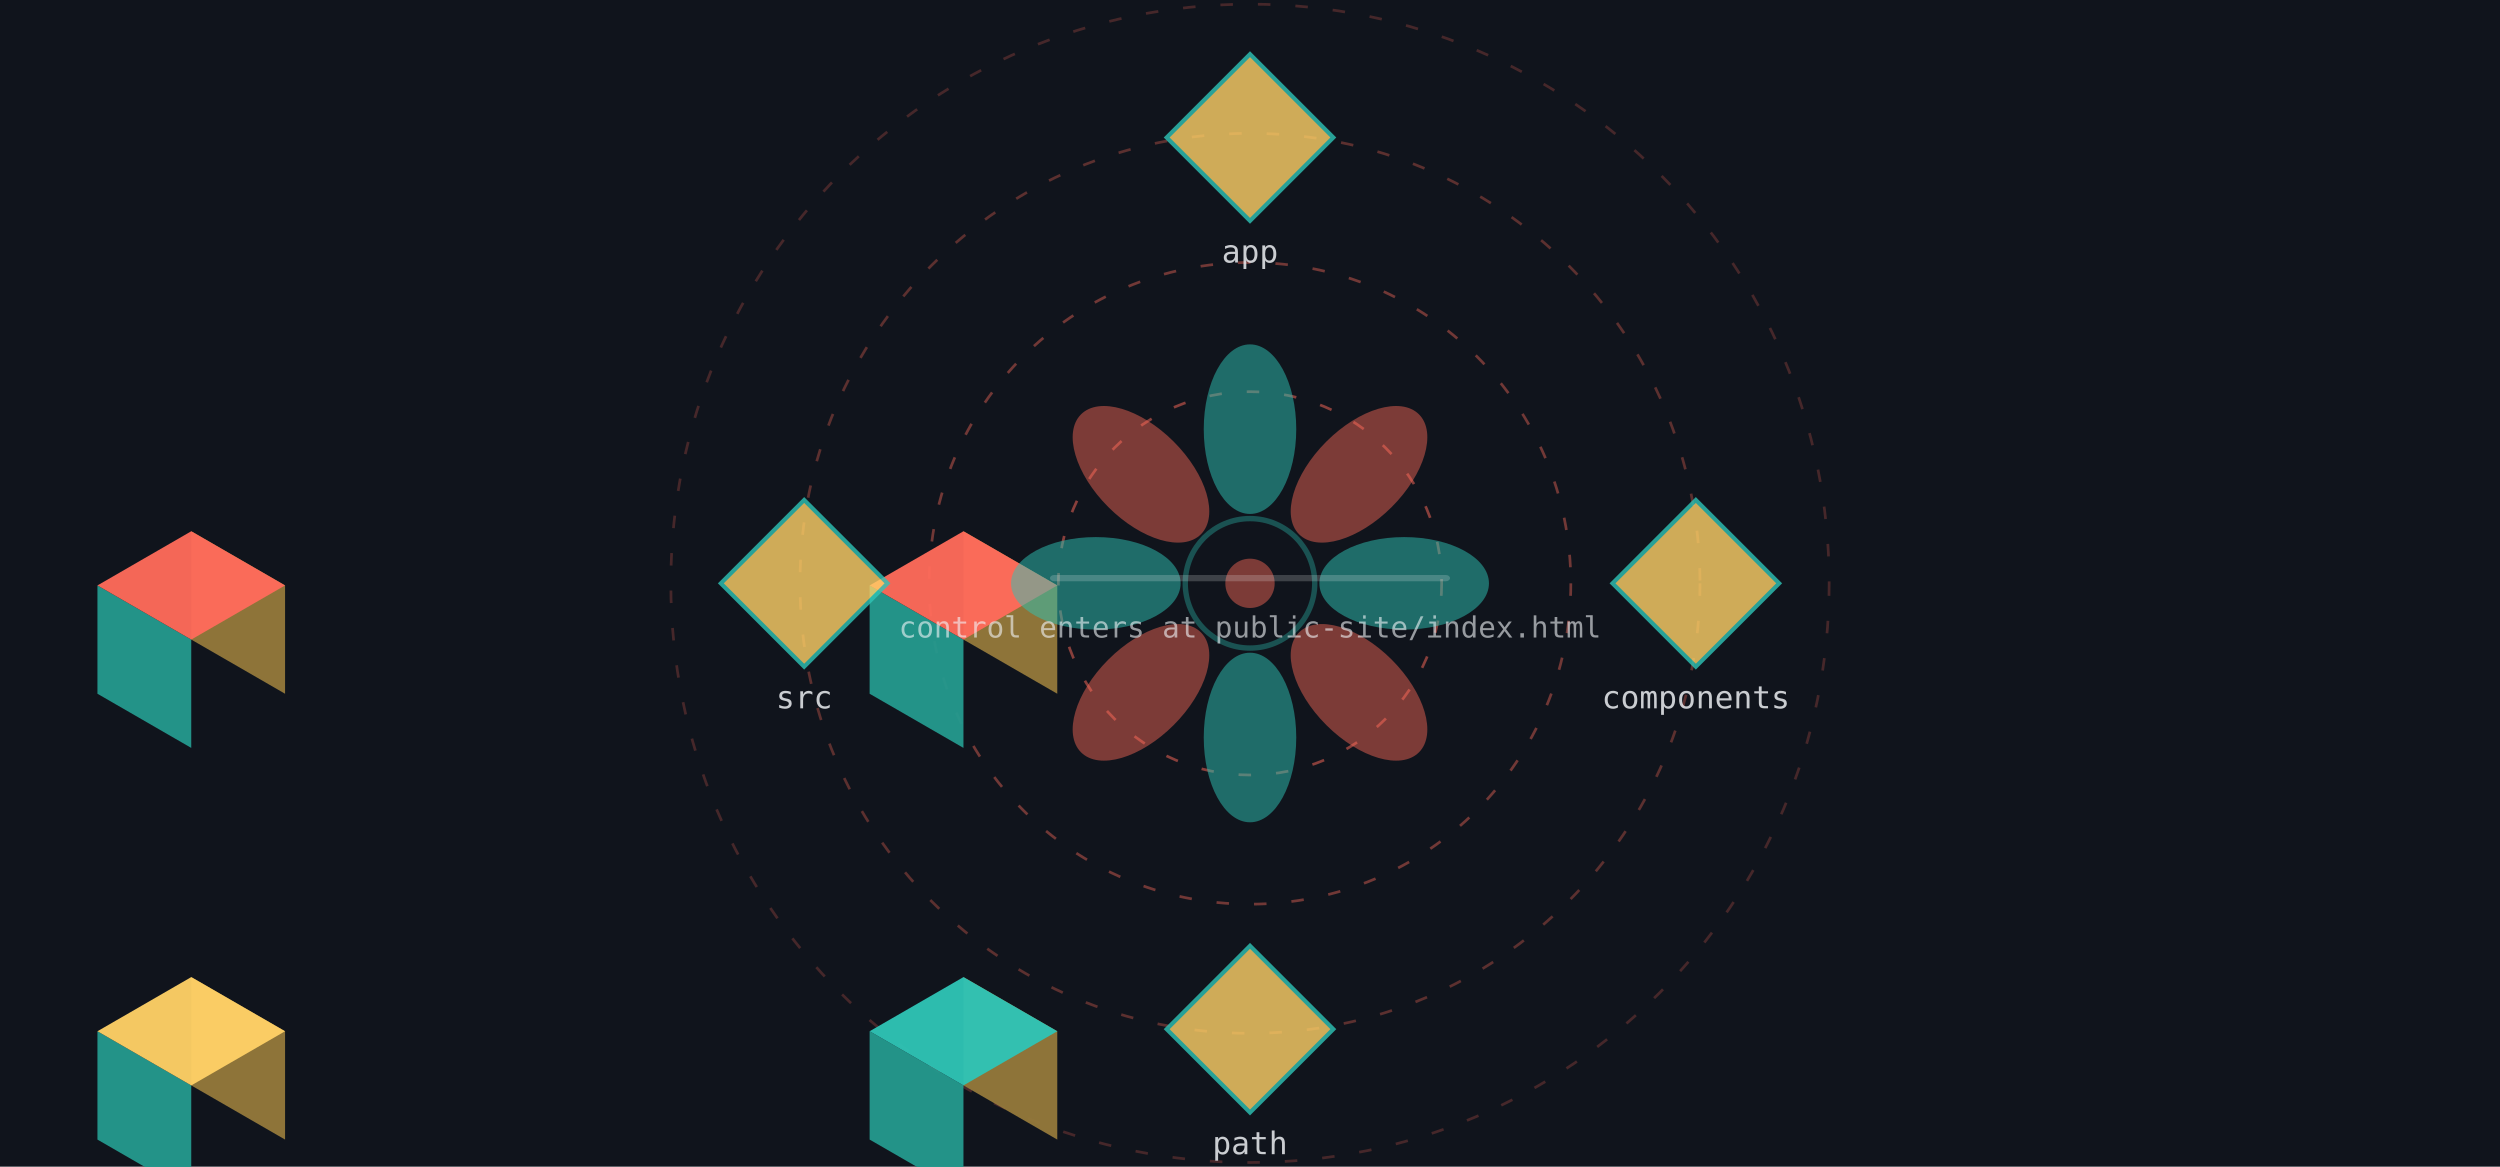
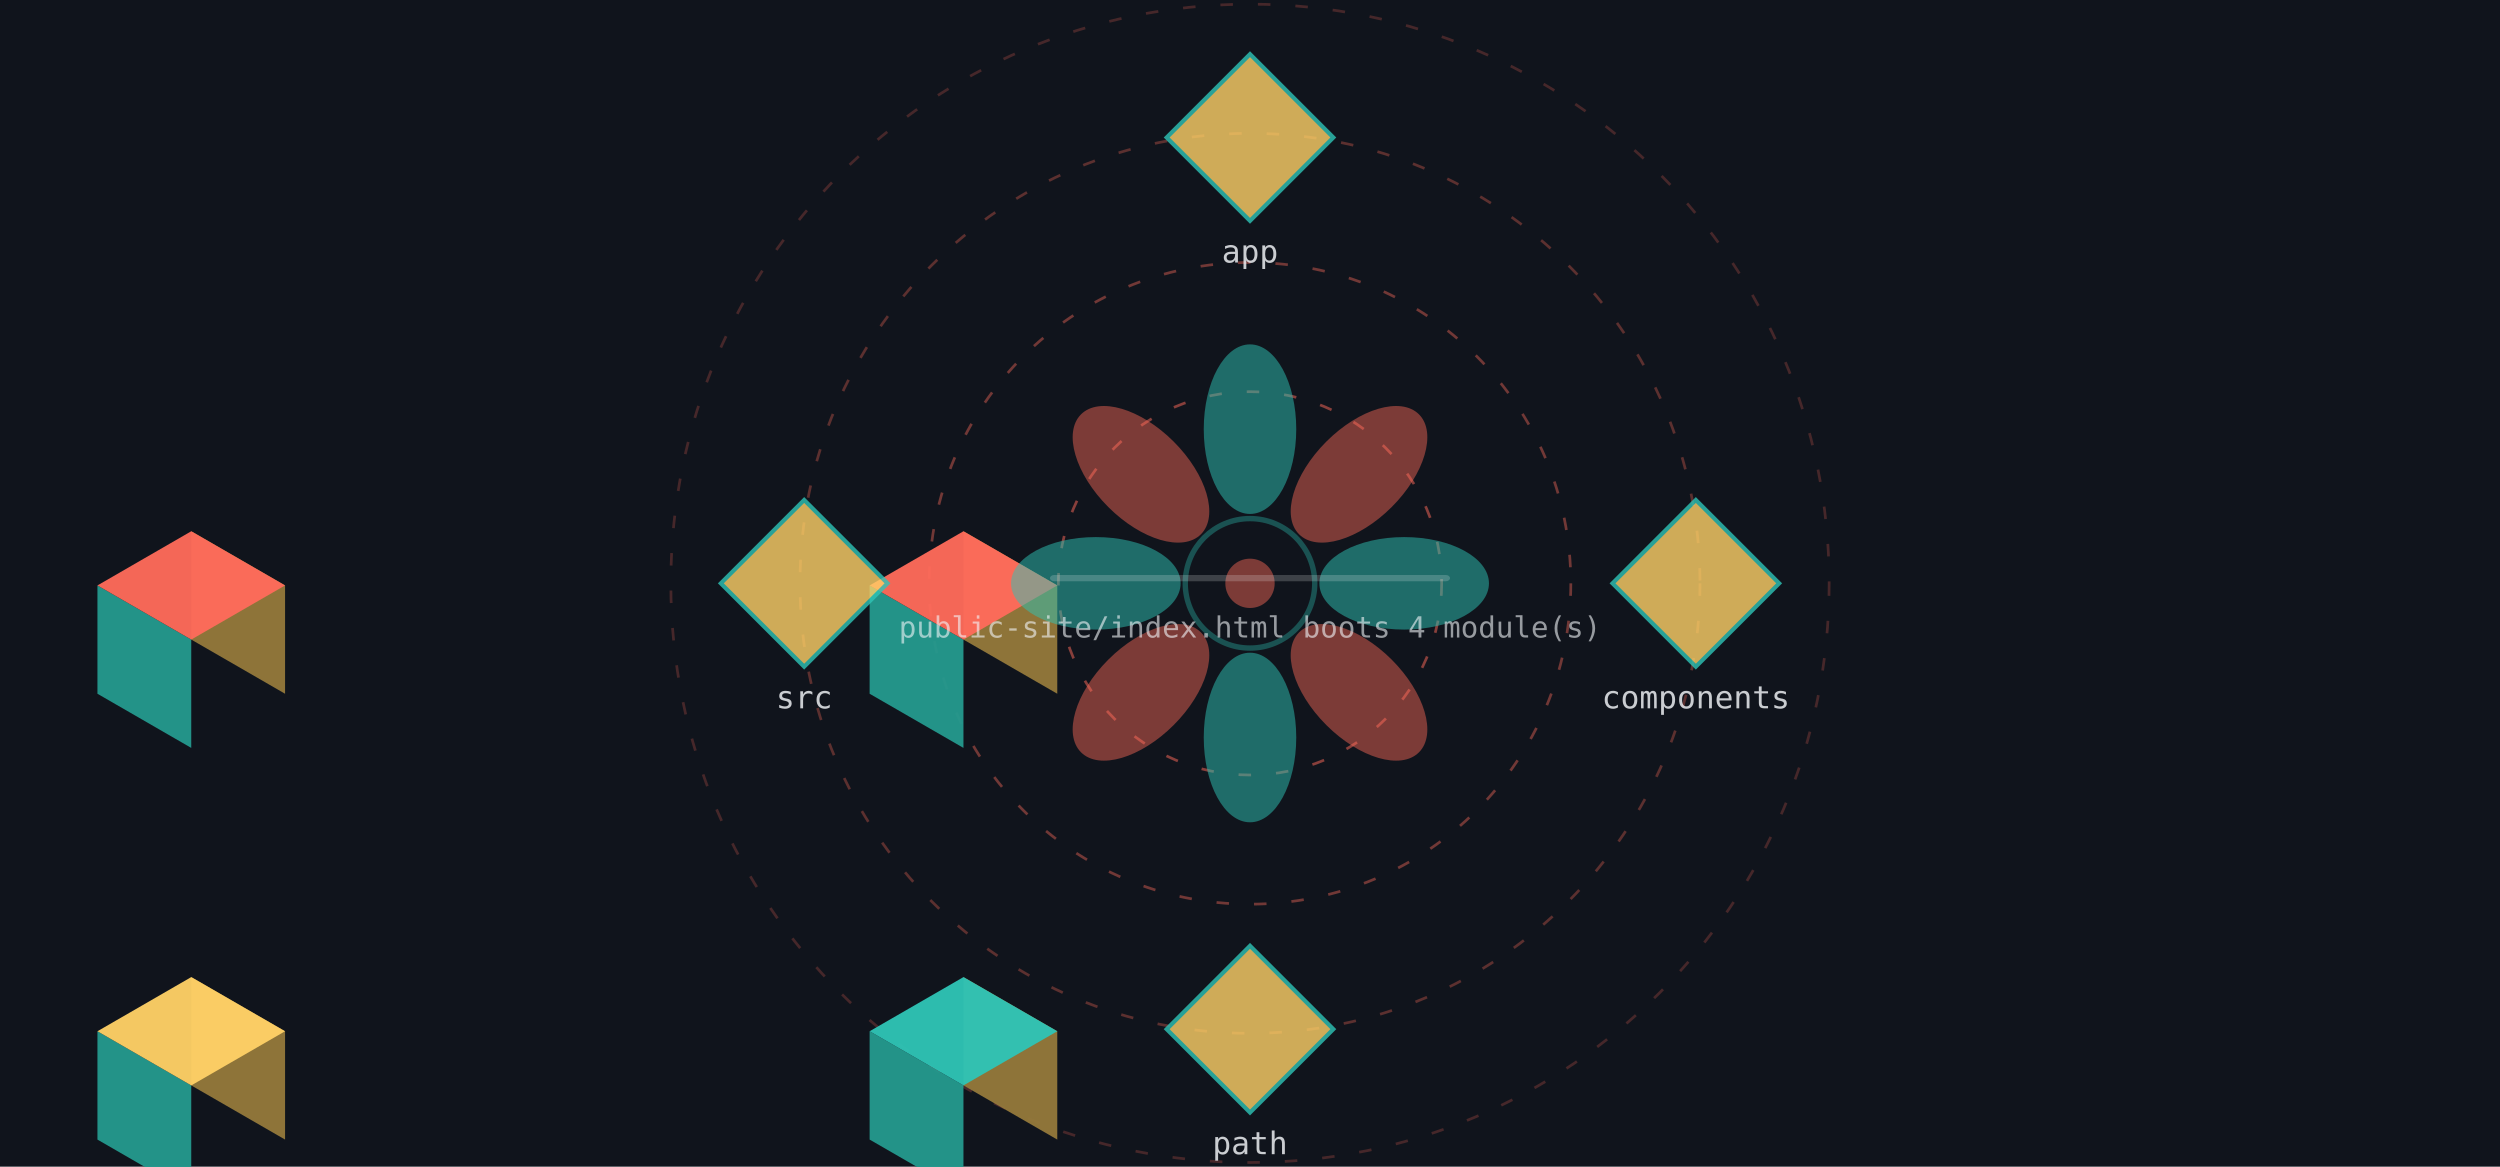
<svg xmlns="http://www.w3.org/2000/svg" viewBox="0 0 1200 560" width="1200" height="560" role="img" aria-label="SUNSETX workflow">
  <rect width="1200" height="560" fill="#10141c" />
  <defs>
    <linearGradient id="gk" x1="0" y1="0" x2="1" y2="1">
      <stop offset="0%" stop-color="#ff6b5a" />
      <stop offset="100%" stop-color="#2ec4b6" />
    </linearGradient>
  </defs>
  <circle cx="600.00" cy="280.00" r="92.00" fill="none" stroke="rgba(255,107,90,0.500)" stroke-width="1.30" opacity="1.00" stroke-dasharray="6 12" />
  <g>
    <circle cx="600.00" cy="280.00" r="92.00" fill="none" stroke="#ffd166" stroke-width="2.60" opacity="0.00" />
    <animate attributeName="opacity" values="0;0.85;0" dur="17.4s" begin="0.0s" repeatCount="indefinite" />
  </g>
  <circle cx="600.00" cy="280.00" r="154.00" fill="none" stroke="rgba(255,107,90,0.410)" stroke-width="1.30" opacity="1.00" stroke-dasharray="6 12" />
  <g>
    <circle cx="600.00" cy="280.00" r="154.00" fill="none" stroke="#ffd166" stroke-width="2.60" opacity="0.00" />
    <animate attributeName="opacity" values="0;0.85;0" dur="17.4s" begin="0.6s" repeatCount="indefinite" />
  </g>
  <circle cx="600.00" cy="280.00" r="216.00" fill="none" stroke="rgba(255,107,90,0.320)" stroke-width="1.30" opacity="1.00" stroke-dasharray="6 12" />
  <g>
    <circle cx="600.00" cy="280.00" r="216.00" fill="none" stroke="#ffd166" stroke-width="2.60" opacity="0.00" />
    <animate attributeName="opacity" values="0;0.85;0" dur="17.4s" begin="1.2s" repeatCount="indefinite" />
  </g>
  <circle cx="600.00" cy="280.00" r="278.00" fill="none" stroke="rgba(255,107,90,0.230)" stroke-width="1.30" opacity="1.00" stroke-dasharray="6 12" />
  <g>
    <circle cx="600.00" cy="280.00" r="278.00" fill="none" stroke="#ffd166" stroke-width="2.60" opacity="0.00" />
    <animate attributeName="opacity" values="0;0.85;0" dur="17.4s" begin="1.8s" repeatCount="indefinite" />
  </g>
  <polygon points="462.46,307.00 507.49,333.00 507.49,281.00 462.46,255.00" fill="#94793b" opacity="0.95" />
  <polygon points="417.42,333.00 462.46,359.00 462.46,307.00 417.42,281.00" fill="#24998e" opacity="0.95" />
  <polygon points="462.46,255.00 507.49,281.00 462.46,307.00 417.42,281.00" fill="#ff6b5a" opacity="0.95" />
  <text x="600" y="126" font-family="ui-monospace,Menlo,monospace" font-size="15" fill="rgba(242,245,249,0.820)" text-anchor="middle">app</text>
  <g>
    <polygon points="600.00,26.00 640.00,66.00 600.00,106.00 560.00,66.00" fill="#ffd166" opacity="0.80" stroke="#2ec4b6" stroke-width="2" />
    <animate attributeName="opacity" values="0.25;1.0;0.25" dur="17.4s" begin="0.0s" repeatCount="indefinite" />
  </g>
  <polygon points="462.46,521.00 507.49,547.00 507.49,495.00 462.46,469.00" fill="#94793b" opacity="0.95" />
  <polygon points="417.42,547.00 462.46,573.00 462.46,521.00 417.42,495.00" fill="#24998e" opacity="0.95" />
  <polygon points="462.46,469.00 507.49,495.00 462.46,521.00 417.42,495.00" fill="#2ec4b6" opacity="0.95" />
  <text x="814" y="340" font-family="ui-monospace,Menlo,monospace" font-size="15" fill="rgba(242,245,249,0.820)" text-anchor="middle">components</text>
  <g>
    <polygon points="814.00,240.00 854.00,280.00 814.00,320.00 774.00,280.00" fill="#ffd166" opacity="0.80" stroke="#2ec4b6" stroke-width="2" />
    <animate attributeName="opacity" values="0.25;1.0;0.25" dur="17.4s" begin="4.35s" repeatCount="indefinite" />
  </g>
  <polygon points="91.80,521.00 136.83,547.00 136.83,495.00 91.80,469.00" fill="#94793b" opacity="0.95" />
  <polygon points="46.77,547.00 91.80,573.00 91.80,521.00 46.77,495.00" fill="#24998e" opacity="0.95" />
  <polygon points="91.80,469.00 136.83,495.00 91.80,521.00 46.77,495.00" fill="#ffd166" opacity="0.95" />
  <text x="600" y="554" font-family="ui-monospace,Menlo,monospace" font-size="15" fill="rgba(242,245,249,0.820)" text-anchor="middle">path</text>
  <g>
    <polygon points="600.00,454.00 640.00,494.00 600.00,534.00 560.00,494.00" fill="#ffd166" opacity="0.80" stroke="#2ec4b6" stroke-width="2" />
    <animate attributeName="opacity" values="0.25;1.0;0.25" dur="17.4s" begin="8.7s" repeatCount="indefinite" />
  </g>
  <polygon points="91.80,307.00 136.83,333.00 136.83,281.00 91.80,255.00" fill="#94793b" opacity="0.95" />
  <polygon points="46.77,333.00 91.80,359.00 91.80,307.00 46.77,281.00" fill="#24998e" opacity="0.95" />
  <polygon points="91.80,255.00 136.83,281.00 91.80,307.00 46.77,281.00" fill="#ff6b5a" opacity="0.95" />
  <text x="386" y="340" font-family="ui-monospace,Menlo,monospace" font-size="15" fill="rgba(242,245,249,0.820)" text-anchor="middle">src</text>
  <g>
    <polygon points="386.00,240.00 426.00,280.00 386.00,320.00 346.00,280.00" fill="#ffd166" opacity="0.80" stroke="#2ec4b6" stroke-width="2" />
    <animate attributeName="opacity" values="0.25;1.0;0.25" dur="17.4s" begin="13.05s" repeatCount="indefinite" />
  </g>
  <ellipse cx="600.00" cy="206.00" rx="22.20" ry="40.70" fill="rgba(46,196,182,0.500)" opacity="1.00" transform="rotate(0.0 600.00 206.00)" />
  <ellipse cx="652.33" cy="227.67" rx="22.20" ry="40.70" fill="rgba(255,107,90,0.450)" opacity="1.00" transform="rotate(45.0 652.33 227.67)" />
  <ellipse cx="674.00" cy="280.00" rx="22.20" ry="40.70" fill="rgba(46,196,182,0.500)" opacity="1.00" transform="rotate(90.0 674.00 280.00)" />
  <ellipse cx="652.33" cy="332.33" rx="22.20" ry="40.70" fill="rgba(255,107,90,0.450)" opacity="1.00" transform="rotate(135.0 652.33 332.33)" />
  <ellipse cx="600.00" cy="354.00" rx="22.20" ry="40.70" fill="rgba(46,196,182,0.500)" opacity="1.00" transform="rotate(180.0 600.00 354.00)" />
  <ellipse cx="547.67" cy="332.33" rx="22.20" ry="40.70" fill="rgba(255,107,90,0.450)" opacity="1.00" transform="rotate(225.0 547.67 332.33)" />
  <ellipse cx="526.00" cy="280.00" rx="22.20" ry="40.70" fill="rgba(46,196,182,0.500)" opacity="1.00" transform="rotate(270.0 526.00 280.00)" />
  <ellipse cx="547.67" cy="227.67" rx="22.20" ry="40.70" fill="rgba(255,107,90,0.450)" opacity="1.00" transform="rotate(315.0 547.67 227.67)" />
  <circle cx="600.00" cy="280.00" r="31.08" fill="none" stroke="rgba(46,196,182,0.500)" stroke-width="2.59" opacity="0.70" />
  <circle cx="600.00" cy="280.00" r="11.84" fill="rgba(255,107,90,0.450)" opacity="1.00" />
  <rect x="504.00" y="276.00" width="192.00" height="3.00" rx="2.00" fill="rgba(242,245,249,0.200)" opacity="1.00" />
-   <text x="600" y="306" font-family="ui-monospace,Menlo,monospace" font-size="14" fill="rgba(242,245,249,0.600)" text-anchor="middle">control enters at public-site/index.html</text>
+   <text x="600" y="306" font-family="ui-monospace,Menlo,monospace" font-size="14" fill="rgba(242,245,249,0.600)" text-anchor="middle">public-site/index.html boots 4 module(s)</text>
</svg>
